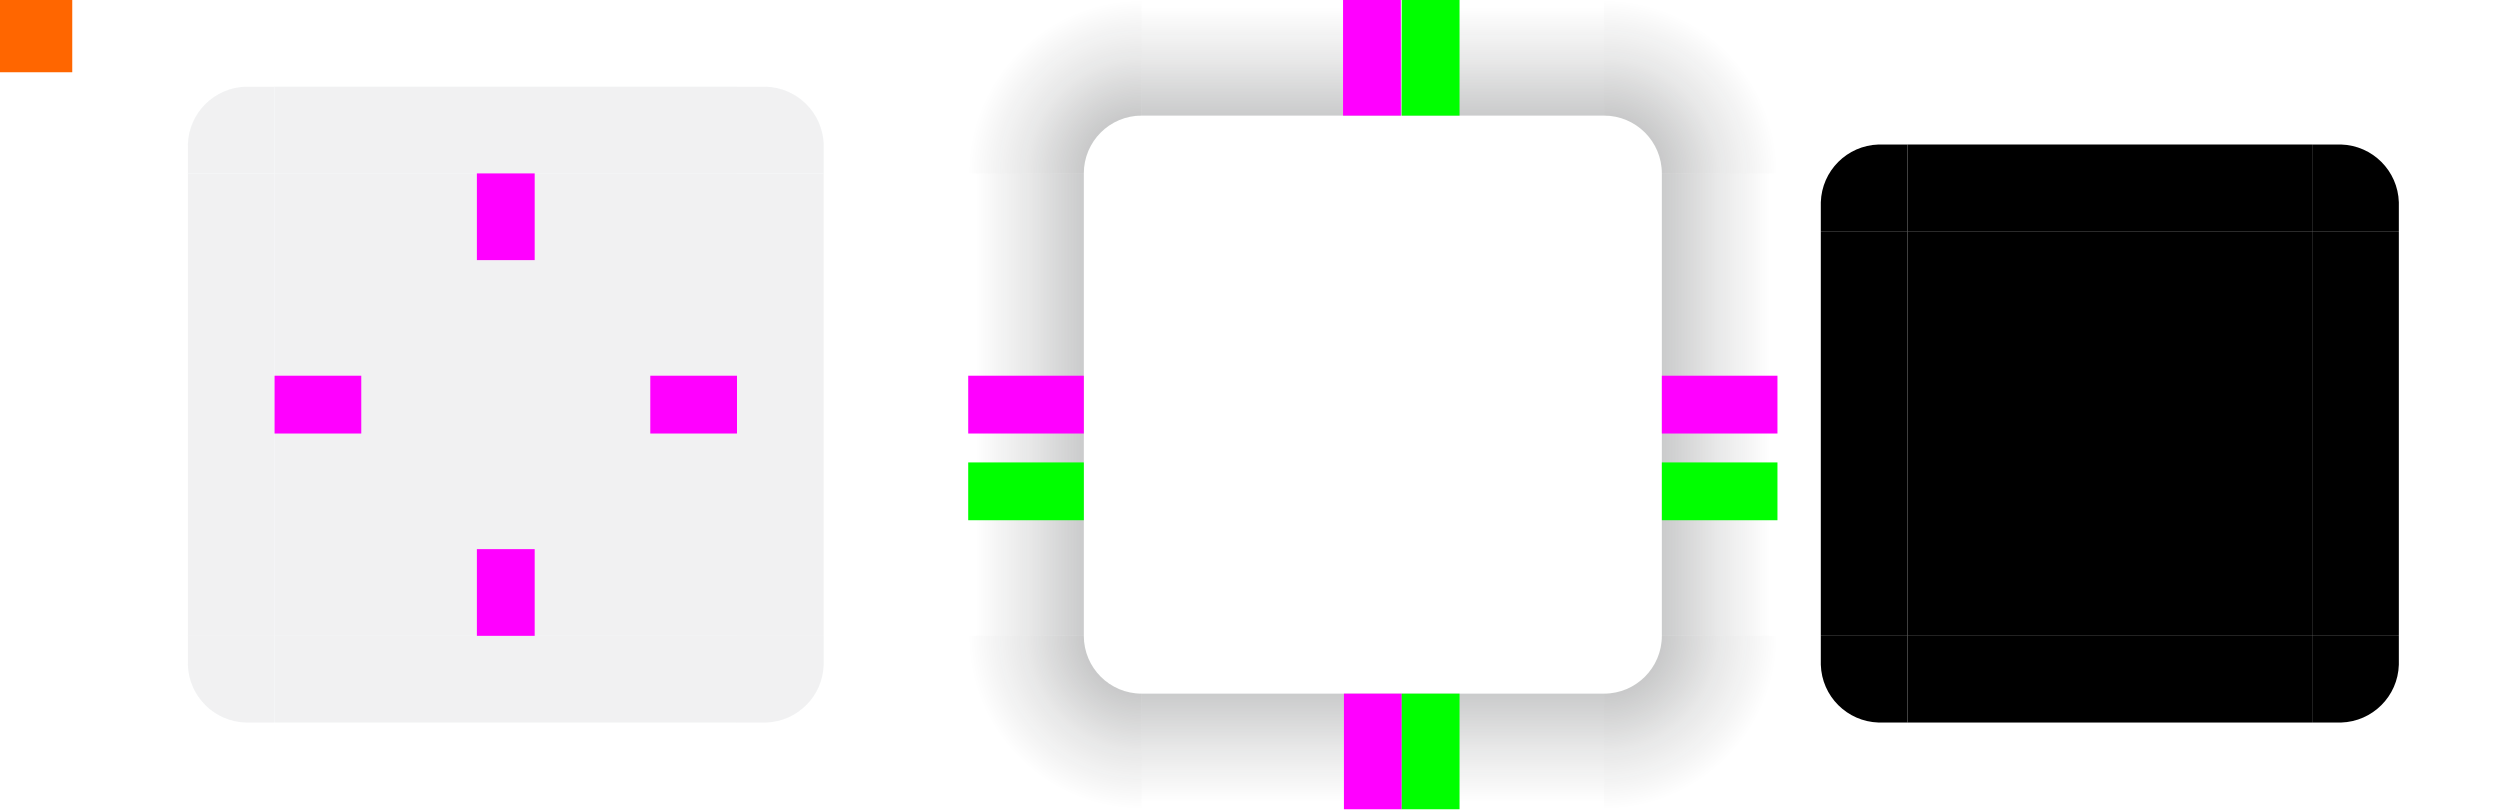
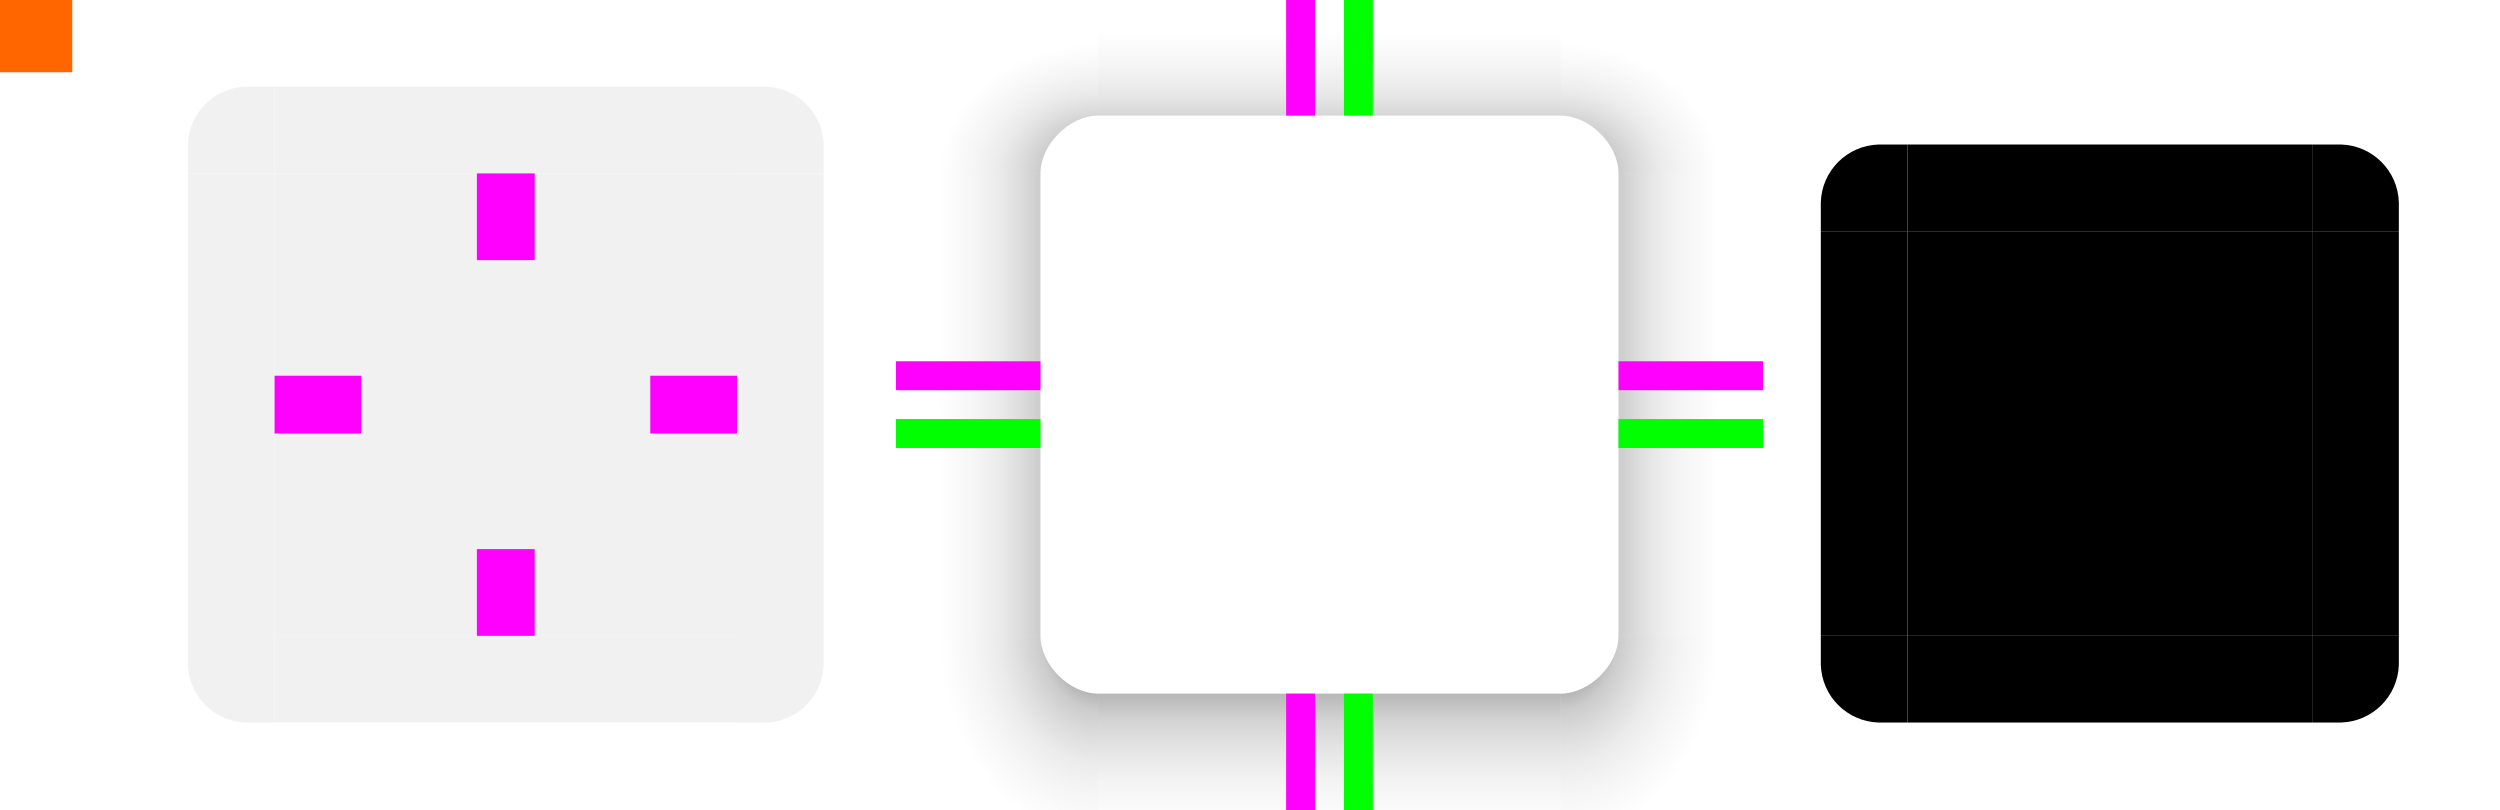
<svg xmlns="http://www.w3.org/2000/svg" xmlns:xlink="http://www.w3.org/1999/xlink" width="173" height="56" viewBox="0 0 173 56" id="svg2" version="1.1">
  <style type="text/css" id="current-color-scheme">
      .ColorScheme-Text {
        color:#31363b;
        stop-color:#31363b;
      }
      .ColorScheme-Background {
        color:#eff0f1;
        stop-color:#eff0f1;
      }
      .ColorScheme-Highlight {
        color:#3daee9;
        stop-color:#3daee9;
      }
      .ColorScheme-ViewText {
        color:#31363b;
        stop-color:#31363b;
      }
      .ColorScheme-ViewBackground {
        color:#fcfcfc;
        stop-color:#fcfcfc;
      }
      .ColorScheme-ViewHover {
        color:#93cee9;
        stop-color:#93cee9;
      }
      .ColorScheme-ViewFocus{
        color:#3daee9;
        stop-color:#3daee9;
      }
      .ColorScheme-ButtonText {
        color:#31363b;
        stop-color:#31363b;
      }
      .ColorScheme-ButtonBackground {
        color:#eff0f1;
        stop-color:#eff0f1;
      }
      .ColorScheme-ButtonHover {
        color:#93cee9;
        stop-color:#93cee9;
      }
      .ColorScheme-ButtonFocus{
        color:#3daee9;
        stop-color:#3daee9;
      }
      </style>
  <defs id="defs4">
    <style type="text/css" id="style22">
      .ColorScheme-Text {
        color:#31363b;
      }
      .ColorScheme-Background {
        color:#eff0f1;
      }
      .ColorScheme-Highlight {
        color:#3daee9;
      }
      .ColorScheme-ViewText {
        color:#31363b;
      }
      .ColorScheme-ViewBackground {
        color:#fcfcfc;
      }
      .ColorScheme-ViewHover {
        color:#93cee9;
      }
      .ColorScheme-ViewFocus{
        color:#3daee9;
      }
      .ColorScheme-ButtonText {
        color:#31363b;
      }
      .ColorScheme-ButtonBackground {
        color:#eff0f1;
      }
      .ColorScheme-ButtonHover {
        color:#93cee9;
      }
      .ColorScheme-ButtonFocus{
        color:#3daee9;
      }
      </style>
    <style id="current-color-scheme-2" type="text/css">
      .ColorScheme-Text {
        color:#7B7C7E;
      }
      .ColorScheme-Background{
        color:#EFF0F1;
      }
      .ColorScheme-Highlight{
        color:#3DAEE6;
      }
      .ColorScheme-ViewText {
        color:#7B7C7E;
      }
      .ColorScheme-ViewBackground{
        color:#FCFCFC;
      }
      .ColorScheme-ViewHover {
        color:#3DAEE6;
      }
      .ColorScheme-ViewFocus{
        color:#1E92FF;
      }
      .ColorScheme-ButtonText {
        color:#7B7C7E;
      }
      .ColorScheme-ButtonBackground{
        color:#EFF0F1;
      }
      .ColorScheme-ButtonHover {
        color:#3DAEE6;
      }
      .ColorScheme-ButtonFocus{
        color:#1E92FF;
      }
</style>
    <linearGradient id="linearGradient3828-0">
      <stop id="stop3830-7" offset="0" style="stop-color:#232629;stop-opacity:0.239" />
      <stop style="stop-color:#1a1c1e;stop-opacity:0.239" offset="0.33" id="stop3836-9" />
      <stop style="stop-color:#111314;stop-opacity:0.098" offset="0.66" id="stop3832-0" />
      <stop id="stop3834-0" offset="1" style="stop-color:#000000;stop-opacity:0;" />
    </linearGradient>
-     <linearGradient xlink:href="#linearGradient3809-3" id="linearGradient1030" gradientUnits="userSpaceOnUse" gradientTransform="translate(-998.3621,-158)" x1="65" y1="233" x2="65" y2="225.513" />
    <linearGradient id="linearGradient3809-3">
      <stop id="stop3811-1" offset="0" style="stop-color:#232629;stop-opacity:0.239;" />
      <stop style="stop-color:#111314;stop-opacity:0.098;" offset="0.5" id="stop3817-3" />
      <stop id="stop3815-2" offset="1" style="stop-color:#000000;stop-opacity:0;" />
    </linearGradient>
-     <radialGradient xlink:href="#linearGradient3828-0" id="radialGradient1024" gradientUnits="userSpaceOnUse" gradientTransform="matrix(0,2,2,0,-397,848.3621)" cx="50" cy="238" fx="50" fy="238" r="6" />
-     <linearGradient xlink:href="#linearGradient3809-3" id="linearGradient1022" gradientUnits="userSpaceOnUse" gradientTransform="translate(29,-1185.362)" x1="65" y1="233" x2="65" y2="225.513" />
-     <radialGradient xlink:href="#linearGradient3828-0" id="radialGradient1032" gradientUnits="userSpaceOnUse" gradientTransform="matrix(0,2,-2,0,587,848.3621)" cx="50" cy="238" fx="50" fy="238" r="6" />
-     <linearGradient xlink:href="#linearGradient3809-3" id="linearGradient1020" gradientUnits="userSpaceOnUse" gradientTransform="translate(-998.3621,-348)" x1="65" y1="233" x2="65" y2="225.513" />
-     <radialGradient xlink:href="#linearGradient3828-0" id="radialGradient1026" gradientUnits="userSpaceOnUse" gradientTransform="matrix(0,-2,-2,0,587,1016.362)" cx="50" cy="238" fx="50" fy="238" r="6" />
-     <linearGradient xlink:href="#linearGradient3809-3" id="linearGradient1018" gradientUnits="userSpaceOnUse" gradientTransform="translate(29.00001,679.3622)" x1="65" y1="233" x2="65" y2="225.513" />
-     <radialGradient xlink:href="#linearGradient3828-0" id="radialGradient1028" gradientUnits="userSpaceOnUse" gradientTransform="matrix(0,-2,2,0,-397,1016.362)" cx="50" cy="238" fx="50" fy="238" r="6" />
+     <linearGradient xlink:href="#linearGradient2457" id="linearGradient2429" gradientUnits="userSpaceOnUse" gradientTransform="matrix(4.31943,0,0,3.455571,787.6488,-766.2861)" x1="27.715" y1="195.13" x2="29.104" y2="195.13" />
+     <linearGradient id="linearGradient2457">
+       <stop style="stop-color:#000000;stop-opacity:0" offset="0" id="stop2445" />
+       <stop style="stop-color:#000000;stop-opacity:0.016" offset="0.2" id="stop2447" />
+       <stop style="stop-color:#000000;stop-opacity:0.035" offset="0.4" id="stop2449" />
+       <stop style="stop-color:#000000;stop-opacity:0.067" offset="0.6" id="stop2451" />
+       <stop style="stop-color:#000000;stop-opacity:0.102" offset="0.8" id="stop2453" />
+       <stop style="stop-color:#000000;stop-opacity:0.161" offset="1" id="stop2455" />
+     </linearGradient>
+     <linearGradient xlink:href="#linearGradient2597" id="linearGradient2477" gradientUnits="userSpaceOnUse" gradientTransform="matrix(7.559086,0,0,3.455568,-1173.363,-582.2857)" x1="27.781" y1="194.998" x2="29.104" y2="194.998" />
+     <linearGradient id="linearGradient2597">
+       <stop style="stop-color:#000000;stop-opacity:0" offset="0" id="stop2585" />
+       <stop style="stop-color:#000000;stop-opacity:0.016" offset="0.2" id="stop2587" />
+       <stop style="stop-color:#000000;stop-opacity:0.047" offset="0.4" id="stop2589" />
+       <stop style="stop-color:#000000;stop-opacity:0.098" offset="0.6" id="stop2591" />
+       <stop style="stop-color:#000000;stop-opacity:0.165" offset="0.8" id="stop2593" />
+       <stop style="stop-color:#000000;stop-opacity:0.282" offset="1" id="stop2595" />
+     </linearGradient>
+     <linearGradient xlink:href="#linearGradient2407" id="linearGradient2425" gradientUnits="userSpaceOnUse" gradientTransform="matrix(5.399308,0,0,3.455566,-269.1425,-1607.648)" x1="27.808" y1="195.13" x2="29.104" y2="195.13" />
+     <linearGradient id="linearGradient2407">
+       <stop style="stop-color:#000000;stop-opacity:0" offset="0" id="stop2403" />
+       <stop style="stop-color:#000000;stop-opacity:0.02" offset="0.2" id="stop2417" />
+       <stop style="stop-color:#000000;stop-opacity:0.043" offset="0.4" id="stop2415" />
+       <stop style="stop-color:#000000;stop-opacity:0.078" offset="0.6" id="stop2413" />
+       <stop style="stop-color:#000000;stop-opacity:0.133" offset="0.8" id="stop2411" />
+       <stop style="stop-color:#000000;stop-opacity:0.2" offset="1" id="stop2405" />
+     </linearGradient>
+     <linearGradient xlink:href="#linearGradient2407" id="linearGradient2409" x1="27.781" y1="194.998" x2="29.104" y2="194.998" gradientUnits="userSpaceOnUse" gradientTransform="matrix(5.399332,0,0,3.455558,-85.14303,259.0784)" />
+     <radialGradient xlink:href="#linearGradient2559" id="radialGradient2563" gradientUnits="userSpaceOnUse" gradientTransform="matrix(1.415953e-7,10.58267,-8.314997,4.9244435e-6,1702.127,626.4281)" cx="30.515" cy="191.717" fx="30.515" fy="191.717" r="1.323" />
+     <linearGradient id="linearGradient2559">
+       <stop style="stop-color:#000000;stop-opacity:0.604" offset="0" id="stop2545" />
+       <stop style="stop-color:#000000;stop-opacity:0.2" offset="0.365" id="stop2547" />
+       <stop style="stop-color:#000000;stop-opacity:0.133" offset="0.496" id="stop2549" />
+       <stop style="stop-color:#000000;stop-opacity:0.078" offset="0.626" id="stop2551" />
+       <stop style="stop-color:#000000;stop-opacity:0.043" offset="0.76" id="stop2553" />
+       <stop style="stop-color:#000000;stop-opacity:0.02" offset="0.88" id="stop2555" />
+       <stop style="stop-color:#000000;stop-opacity:0;" offset="1" id="stop2557" />
+     </linearGradient>
+     <radialGradient xlink:href="#linearGradient2559" id="radialGradient1237" gradientUnits="userSpaceOnUse" gradientTransform="matrix(-1.415953e-7,10.58267,8.314997,4.9244435e-6,-1518.127,626.4282)" cx="30.515" cy="191.717" fx="30.515" fy="191.717" r="1.323" />
+     <radialGradient xlink:href="#linearGradient2559" id="radialGradient1241" gradientUnits="userSpaceOnUse" gradientTransform="matrix(-3.0136119e-5,-6.803094,8.314997,-3.9925258e-5,-1518.126,1124.968)" cx="30.515" cy="191.717" fx="30.515" fy="191.717" r="1.323" />
+     <radialGradient xlink:href="#linearGradient2559" id="radialGradient1301" gradientUnits="userSpaceOnUse" gradientTransform="matrix(3.0136119e-5,-6.803094,-8.314997,-3.9925258e-5,1702.126,1124.968)" cx="30.515" cy="191.717" fx="30.515" fy="191.717" r="1.323" />
  </defs>
  <g id="layer1" transform="translate(0,-904.3622)">
-     <g id="shadow-top">
-       <rect y="904.362" x="79" height="8" width="32" id="rect916" style="fill:url(#linearGradient1018);fill-opacity:1;stroke:none;stroke-width:1.05" />
-       <rect y="912.362" x="82" height="4" width="4" id="rect888" style="opacity:0;fill:#000000;fill-opacity:1;stroke:none;stroke-width:3.78;stroke-linecap:square;stroke-linejoin:round;stroke-miterlimit:4;stroke-dasharray:none;stroke-opacity:1" />
-     </g>
-     <g id="shadow-right">
-       <rect transform="matrix(0,-1,-1,0,0,0)" y="-123" x="-948.362" height="8" width="32" id="rect920" style="fill:url(#linearGradient1020);fill-opacity:1;stroke:none;stroke-width:2.219" />
-       <rect style="opacity:0;fill:#000000;fill-opacity:1;stroke:none;stroke-width:3.78;stroke-linecap:square;stroke-linejoin:round;stroke-miterlimit:4;stroke-dasharray:none;stroke-opacity:1" id="rect892" width="4" height="4" x="111" y="918.362" />
-     </g>
-     <g id="shadow-left">
-       <rect transform="rotate(-90)" style="fill:url(#linearGradient1030);fill-opacity:1;stroke:none;stroke-width:2.219" id="rect918" width="32" height="8" x="-948.362" y="67" />
-       <rect y="918.362" x="75" height="4" width="4" id="rect890" style="opacity:0;fill:#000000;fill-opacity:1;stroke:none;stroke-width:3.78;stroke-linecap:square;stroke-linejoin:round;stroke-miterlimit:4;stroke-dasharray:none;stroke-opacity:1" />
-     </g>
-     <g id="shadow-bottom">
-       <rect transform="scale(1,-1)" style="fill:url(#linearGradient1022);fill-opacity:1;stroke:none;stroke-width:1.05" id="rect922" width="32" height="8" x="79" y="-960.362" />
-       <rect style="opacity:0;fill:#000000;fill-opacity:1;stroke:none;stroke-width:3.78;stroke-linecap:square;stroke-linejoin:round;stroke-miterlimit:4;stroke-dasharray:none;stroke-opacity:1" id="rect894" width="4" height="4" x="82" y="948.362" />
-     </g>
-     <path style="fill:url(#radialGradient1024);fill-opacity:1;stroke:none" d="m 67,960.362 v -12 H 75 c 0,2.209 1.791,4 4,4 v 8 z" id="shadow-bottomleft" />
-     <path id="shadow-bottomright" d="m 123,960.362 v -12 h -8 c 0,2.209 -1.791,4 -4,4 v 8 z" style="fill:url(#radialGradient1032);fill-opacity:1;stroke:none" />
    <rect style="opacity:1;fill:#ff6600;fill-opacity:1;stroke:none" id="hint-tile-center" width="5" height="5" x="0" y="904.362" />
    <g id="top">
      <rect y="-51" x="-916.362" height="32" width="6" id="rect4152" style="opacity:0.9;fill:currentColor;fill-opacity:1;stroke:none" transform="matrix(0,-1,-1,0,0,0)" class="ColorScheme-Background" />
    </g>
    <g id="bottom">
      <rect transform="matrix(0,1,-1,0,0,0)" style="opacity:0.9;fill:currentColor;fill-opacity:1;stroke:none" id="rect4148" width="6" height="32" x="948.362" y="-51" class="ColorScheme-Background" />
    </g>
    <g id="left">
      <rect transform="scale(-1,1)" style="opacity:0.9;fill:currentColor;fill-opacity:1;stroke:none" id="rect4144" width="6" height="32" x="-19" y="916.362" class="ColorScheme-Background" />
    </g>
    <g id="right">
      <rect y="916.362" x="51" height="32" width="6" id="rect4140" style="opacity:0.9;fill:currentColor;fill-opacity:1;stroke:none" class="ColorScheme-Background" />
    </g>
    <g id="center">
      <rect y="916.362" x="19" height="32" width="32" id="rect4401" style="opacity:1;fill:none;fill-opacity:1;stroke:none" />
      <rect style="opacity:0.9;fill:currentColor;fill-opacity:1;stroke:none" id="rect4138" width="32" height="32" x="19" y="916.362" class="ColorScheme-Background" />
    </g>
    <rect style="fill:#ff00ff;fill-opacity:1;stroke:none" id="hint-top-margin" width="4" height="6" x="33" y="916.362" />
    <rect y="942.362" x="33" height="6" width="4" id="hint-bottom-margin" style="fill:#ff00ff;fill-opacity:1;stroke:none" />
    <rect y="-51" x="930.362" height="6" width="4" id="hint-right-margin" style="fill:#ff00ff;fill-opacity:1;stroke:none" transform="matrix(0,1,-1,0,0,0)" />
    <rect style="fill:#ff00ff;fill-opacity:1;stroke:none" id="hint-left-margin" width="4" height="6" x="930.362" y="-25" transform="matrix(0,1,-1,0,0,0)" />
    <rect style="fill:#00ff00;fill-opacity:1;stroke:none" id="hint-top-inset" width="4" height="0" x="33" y="904.362" />
    <rect y="954.362" x="33" height="0" width="4" id="hint-bottom-inset" style="fill:#00ff00;fill-opacity:1;stroke:none" />
-     <rect y="-63" x="930.362" height="0" width="4" id="hint-right-inset" style="fill:#00ff00;fill-opacity:1;stroke:none" transform="matrix(0,1,-1,0,0,0)" />
    <rect style="fill:#00ff00;fill-opacity:1;stroke:none" id="hint-left-inset" width="4" height="0" x="930.362" y="-13" transform="matrix(0,1,-1,0,0,0)" />
-     <text id="text4270" y="134.595" x="195.142" style="font-size:14px;font-style:normal;font-variant:normal;font-weight:bold;font-stretch:normal;text-align:justify;line-height:125%;writing-mode:lr-tb;text-anchor:start;fill:#000000;fill-opacity:1;stroke:none;font-family:Gill Sans" xml:space="preserve">
-       <tspan y="134.595" x="195.142" id="tspan4272" />
-     </text>
+     <text id="text4270" y="134.595" x="195.142" style="font-style:normal;font-variant:normal;font-weight:bold;font-stretch:normal;font-size:14px;line-height:125%;font-family:'Gill Sans';text-align:justify;writing-mode:lr-tb;text-anchor:start;fill:#000000;fill-opacity:1;stroke:none" xml:space="preserve" />
    <g style="opacity:0.979" transform="matrix(-0.75,0,0,0.75,130.3076,670.8414)" id="g3041" />
-     <g id="shadow-center" transform="translate(59.93931,-2.080249e-5)">
-       <rect style="opacity:1;fill:none;fill-opacity:1;stroke:none" id="rect4908" width="32" height="32" x="19" y="916.362" />
-       <rect y="916.362" x="19" height="32" width="32" id="rect4910" style="opacity:1;fill:none;fill-opacity:1;stroke:none" />
-     </g>
-     <rect y="904.362" x="92.939" height="8" width="4" id="shadow-hint-top-margin" style="fill:#ff00ff;fill-opacity:1;stroke:none;stroke-width:1.155" />
-     <rect style="fill:#ff00ff;fill-opacity:1;stroke:none;stroke-width:1.155" id="shadow-hint-bottom-margin" width="4" height="8" x="93" y="952.362" />
-     <rect transform="rotate(90)" style="fill:#ff00ff;fill-opacity:1;stroke:none;stroke-width:1.155" id="shadow-hint-right-margin" width="4" height="8" x="930.362" y="-123" />
-     <rect transform="rotate(90)" y="-75" x="930.362" height="8" width="4" id="shadow-hint-left-margin" style="fill:#ff00ff;fill-opacity:1;stroke:none;stroke-width:1.155" />
-     <rect y="904.362" x="97" height="8" width="4" id="shadow-hint-top-inset" style="fill:#00ff00;fill-opacity:1;stroke:none;stroke-width:1.155" />
-     <rect style="fill:#00ff00;fill-opacity:1;stroke:none;stroke-width:1.155" id="shadow-hint-bottom-inset" width="4" height="8" x="97" y="952.362" />
-     <rect transform="rotate(90)" style="fill:#00ff00;fill-opacity:1;stroke:none;stroke-width:1.155" id="shadow-hint-right-inset" width="4" height="8" x="936.362" y="-123" />
-     <rect transform="rotate(90)" y="-75" x="936.362" height="8" width="4" id="shadow-hint-left-inset" style="fill:#00ff00;fill-opacity:1;stroke:none;stroke-width:1.155" />
    <rect y="914.362" x="132" height="6" width="28" style="opacity:1;fill:#000000;fill-opacity:1;stroke:none;stroke-width:0.928;stroke-linecap:round;stroke-linejoin:round;stroke-miterlimit:4;stroke-dasharray:none;stroke-dashoffset:0;stroke-opacity:1;paint-order:normal" id="mask-top" />
    <rect y="920.362" x="132" height="28" width="28" style="opacity:1;fill:#000000;fill-opacity:1;stroke:none;stroke-width:2.005;stroke-linecap:round;stroke-linejoin:round;stroke-miterlimit:4;stroke-dasharray:none;stroke-dashoffset:0;stroke-opacity:1;paint-order:normal" id="mask-center" />
    <rect transform="scale(1,-1)" y="-954.362" x="132" height="6" width="28" style="opacity:1;fill:#000000;fill-opacity:1;stroke:none;stroke-width:0.928;stroke-linecap:round;stroke-linejoin:round;stroke-miterlimit:4;stroke-dasharray:none;stroke-dashoffset:0;stroke-opacity:1;paint-order:normal" id="mask-bottom" />
    <rect transform="rotate(90)" y="-132" x="920.362" height="6" width="28" style="opacity:1;fill:#000000;fill-opacity:1;stroke:none;stroke-width:0.928;stroke-linecap:round;stroke-linejoin:round;stroke-miterlimit:4;stroke-dasharray:none;stroke-dashoffset:0;stroke-opacity:1;paint-order:normal" id="mask-left" />
    <rect transform="rotate(90)" y="-166" x="920.362" height="6" width="28" style="opacity:1;fill:#000000;fill-opacity:1;stroke:none;stroke-width:0.928;stroke-linecap:round;stroke-linejoin:round;stroke-miterlimit:4;stroke-dasharray:none;stroke-dashoffset:0;stroke-opacity:1;paint-order:normal" id="mask-right" />
    <path class="ColorScheme-Background" style="opacity:0.9;fill:currentColor;stroke-width:2" d="m 17,910.362 c -2.183,0.067 -3.933,1.817 -4,4 v 2 h 6 v -6 z" id="topleft" />
    <path id="topright" d="m 57,914.362 c -0.067,-2.183 -1.817,-3.933 -4,-4 h -2 v 6 h 6 z" style="opacity:0.9;fill:currentColor;stroke-width:2" class="ColorScheme-Background" />
    <path class="ColorScheme-Background" style="opacity:0.9;fill:currentColor;stroke-width:2" d="m 53,954.362 c 2.183,-0.067 3.933,-1.817 4,-4 v -2 h -6 v 6 z" id="bottomright" />
    <path id="bottomleft" d="m 13,950.362 c 0.067,2.183 1.817,3.933 4,4 h 2 v -6 h -6 z" style="opacity:0.9;fill:currentColor;stroke-width:2" class="ColorScheme-Background" />
-     <path style="fill:url(#radialGradient1026);fill-opacity:1;stroke:none;stroke-width:2" d="m 123,904.362 v 12 h -8 c 0,-2.209 -1.791,-4 -4,-4 v -8 z" id="shadow-topright" />
-     <path id="shadow-topleft" d="m 67,904.362 v 12 h 8 c 0,-2.209 1.791,-4 4,-4 v -8 z" style="fill:url(#radialGradient1028);fill-opacity:1;stroke:none;stroke-width:2" />
    <path style="opacity:1;fill:#000000;fill-opacity:1;stroke-width:2" d="m 126,950.362 c 0.067,2.183 1.817,3.933 4,4 h 2 v -6 h -6 z" id="mask-bottomleft" />
    <path id="mask-bottomright" d="m 162,954.362 c 2.183,-0.067 3.933,-1.817 4,-4 v -2 h -6 v 6 z" style="opacity:1;fill:#000000;fill-opacity:1;stroke-width:2" />
    <path style="opacity:1;fill:#000000;fill-opacity:1;stroke-width:2" d="m 166,918.362 c -0.067,-2.183 -1.817,-3.933 -4,-4 h -2 v 6 h 6 z" id="mask-topright" />
    <path id="mask-topleft" d="m 130,914.362 c -2.183,0.067 -3.933,1.817 -4,4 v 2 h 6 v -6 z" style="opacity:1;fill:#000000;fill-opacity:1;stroke-width:2" />
+     <g id="g2554" transform="translate(0,-1.000101)">
+       <g id="shadow-center" transform="translate(56.93931,1)">
+         <rect style="opacity:1;fill:none;fill-opacity:1;stroke:none" id="rect4908" width="32" height="32" x="19" y="916.362" />
+         <rect y="916.362" x="19" height="32" width="32" id="rect4910" style="opacity:1;fill:none;fill-opacity:1;stroke:none" />
+       </g>
+       <rect style="fill:url(#linearGradient2429);fill-opacity:1;stroke-width:1.024;stroke-linecap:round;stroke-linejoin:bevel" id="shadow-top" width="10" height="32" x="903.362" y="-108" ry="0" transform="rotate(90)" />
+       <rect y="903.362" x="89" height="10" width="2" id="shadow-hint-top-margin" style="fill:#ff00ff;fill-opacity:1;stroke:none;stroke-width:0.823" />
+       <rect style="fill:url(#linearGradient2477);fill-opacity:1;stroke-width:1.354;stroke-linecap:round;stroke-linejoin:bevel" id="shadow-bottom" width="10" height="32" x="-963.362" y="76" ry="0" transform="rotate(-90)" />
+       <rect style="fill:#ff00ff;fill-opacity:1;stroke:none;stroke-width:0.816" id="shadow-hint-bottom-margin" width="2" height="10" x="89" y="953.362" />
+       <rect style="fill:url(#linearGradient2425);fill-opacity:1;stroke-width:1.145;stroke-linecap:round;stroke-linejoin:bevel" id="shadow-right" width="10" height="32" x="-122" y="-949.362" ry="0" transform="scale(-1)" />
+       <rect transform="rotate(90)" style="fill:#ff00ff;fill-opacity:1;stroke:none;stroke-width:0.816" id="shadow-hint-right-margin" width="2" height="10" x="930.362" y="-122" />
+       <rect style="fill:url(#linearGradient2409);fill-opacity:1;stroke-width:1.145;stroke-linecap:round;stroke-linejoin:bevel" id="shadow-left" width="10" height="32" x="62" y="917.362" ry="0" />
+       <rect transform="rotate(90)" y="-72" x="930.362" height="10" width="2" id="shadow-hint-left-margin" style="fill:#ff00ff;fill-opacity:1;stroke:none;stroke-width:0.816" />
+       <rect y="903.362" x="93" height="10" width="2" id="shadow-hint-top-inset" style="fill:#00ff00;fill-opacity:1;stroke:none;stroke-width:0.816" />
+       <rect style="fill:#00ff00;fill-opacity:1;stroke:none;stroke-width:0.816" id="shadow-hint-bottom-inset" width="2" height="10" x="93" y="953.362" />
+       <rect transform="rotate(90)" style="fill:#00ff00;fill-opacity:1;stroke:none;stroke-width:0.817" id="shadow-hint-right-inset" width="2" height="10" x="934.362" y="-122" />
+       <rect transform="rotate(90)" y="-72" x="934.362" height="10" width="2" id="shadow-hint-left-inset" style="fill:#00ff00;fill-opacity:1;stroke:none;stroke-width:0.817" />
+       <path style="fill:url(#radialGradient2563);fill-opacity:1;stroke:none;stroke-width:1.25px;stroke-linecap:butt;stroke-linejoin:miter;stroke-opacity:1" d="m 112,949.362 c 0,2 -2,4 -4,4 v 10 c 6.89,0 14,-7.147 14,-14 z" id="shadow-bottomright" />
+       <path style="fill:url(#radialGradient1237);fill-opacity:1;stroke:none;stroke-width:1.25px;stroke-linecap:butt;stroke-linejoin:miter;stroke-opacity:1" d="m 72,949.362 c 0,2 2,4 4,4 v 10 c -6.89,0 -14,-7.147 -14,-14 z" id="shadow-bottomleft" />
+       <path style="fill:url(#radialGradient1241);fill-opacity:1;stroke:none;stroke-width:1.25px;stroke-linecap:butt;stroke-linejoin:miter;stroke-opacity:1" d="m 72,917.362 c 0,-2 2,-4 4,-4 v -10 c -6.89,0 -14,7.147 -14,14 z" id="shadow-topleft" />
+       <path style="fill:url(#radialGradient1301);fill-opacity:1;stroke:none;stroke-width:1.25px;stroke-linecap:butt;stroke-linejoin:miter;stroke-opacity:1" d="m 112,917.362 c 0,-2 -2,-4 -4,-4 V 903.362 c 6.89,0 14,7.147 14,14 z" id="shadow-topright" />
+       <rect y="-63" x="930.362" height="1e-06" width="4" id="hint-right-inset" style="fill:#00ff00;fill-opacity:1;stroke:none" transform="rotate(90)" />
+       <rect y="-60" x="931.362" height="1e-06" width="4" id="hint-right-inset-3" style="fill:#00ff00;fill-opacity:1;stroke:none" transform="rotate(90)" />
+     </g>
  </g>
</svg>
